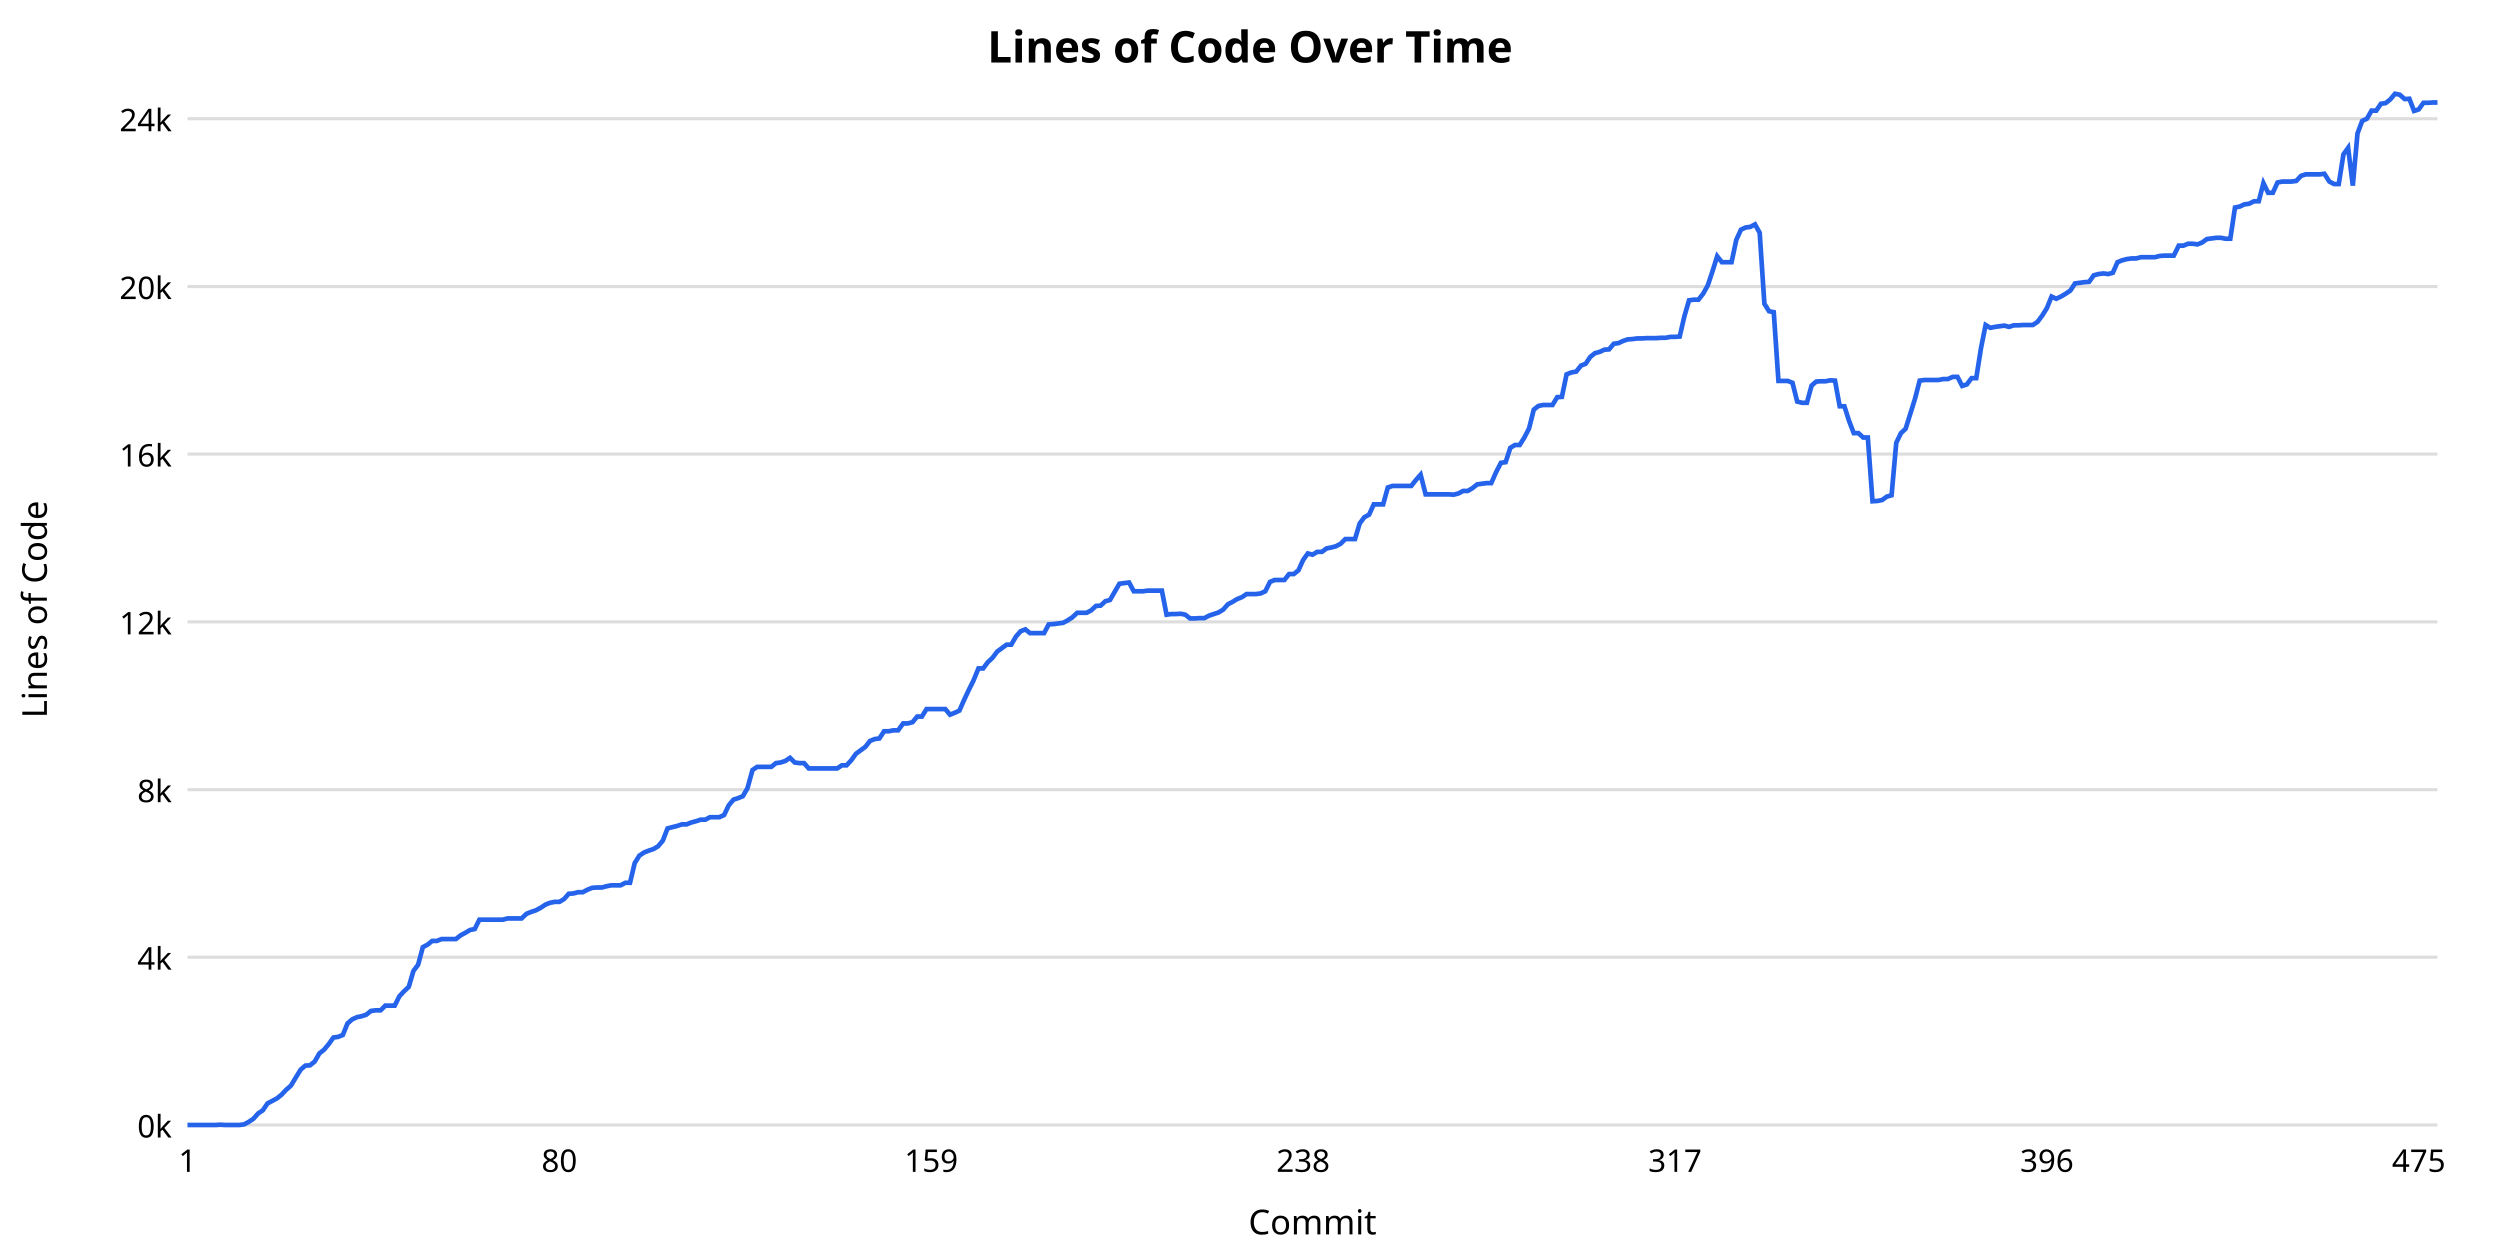
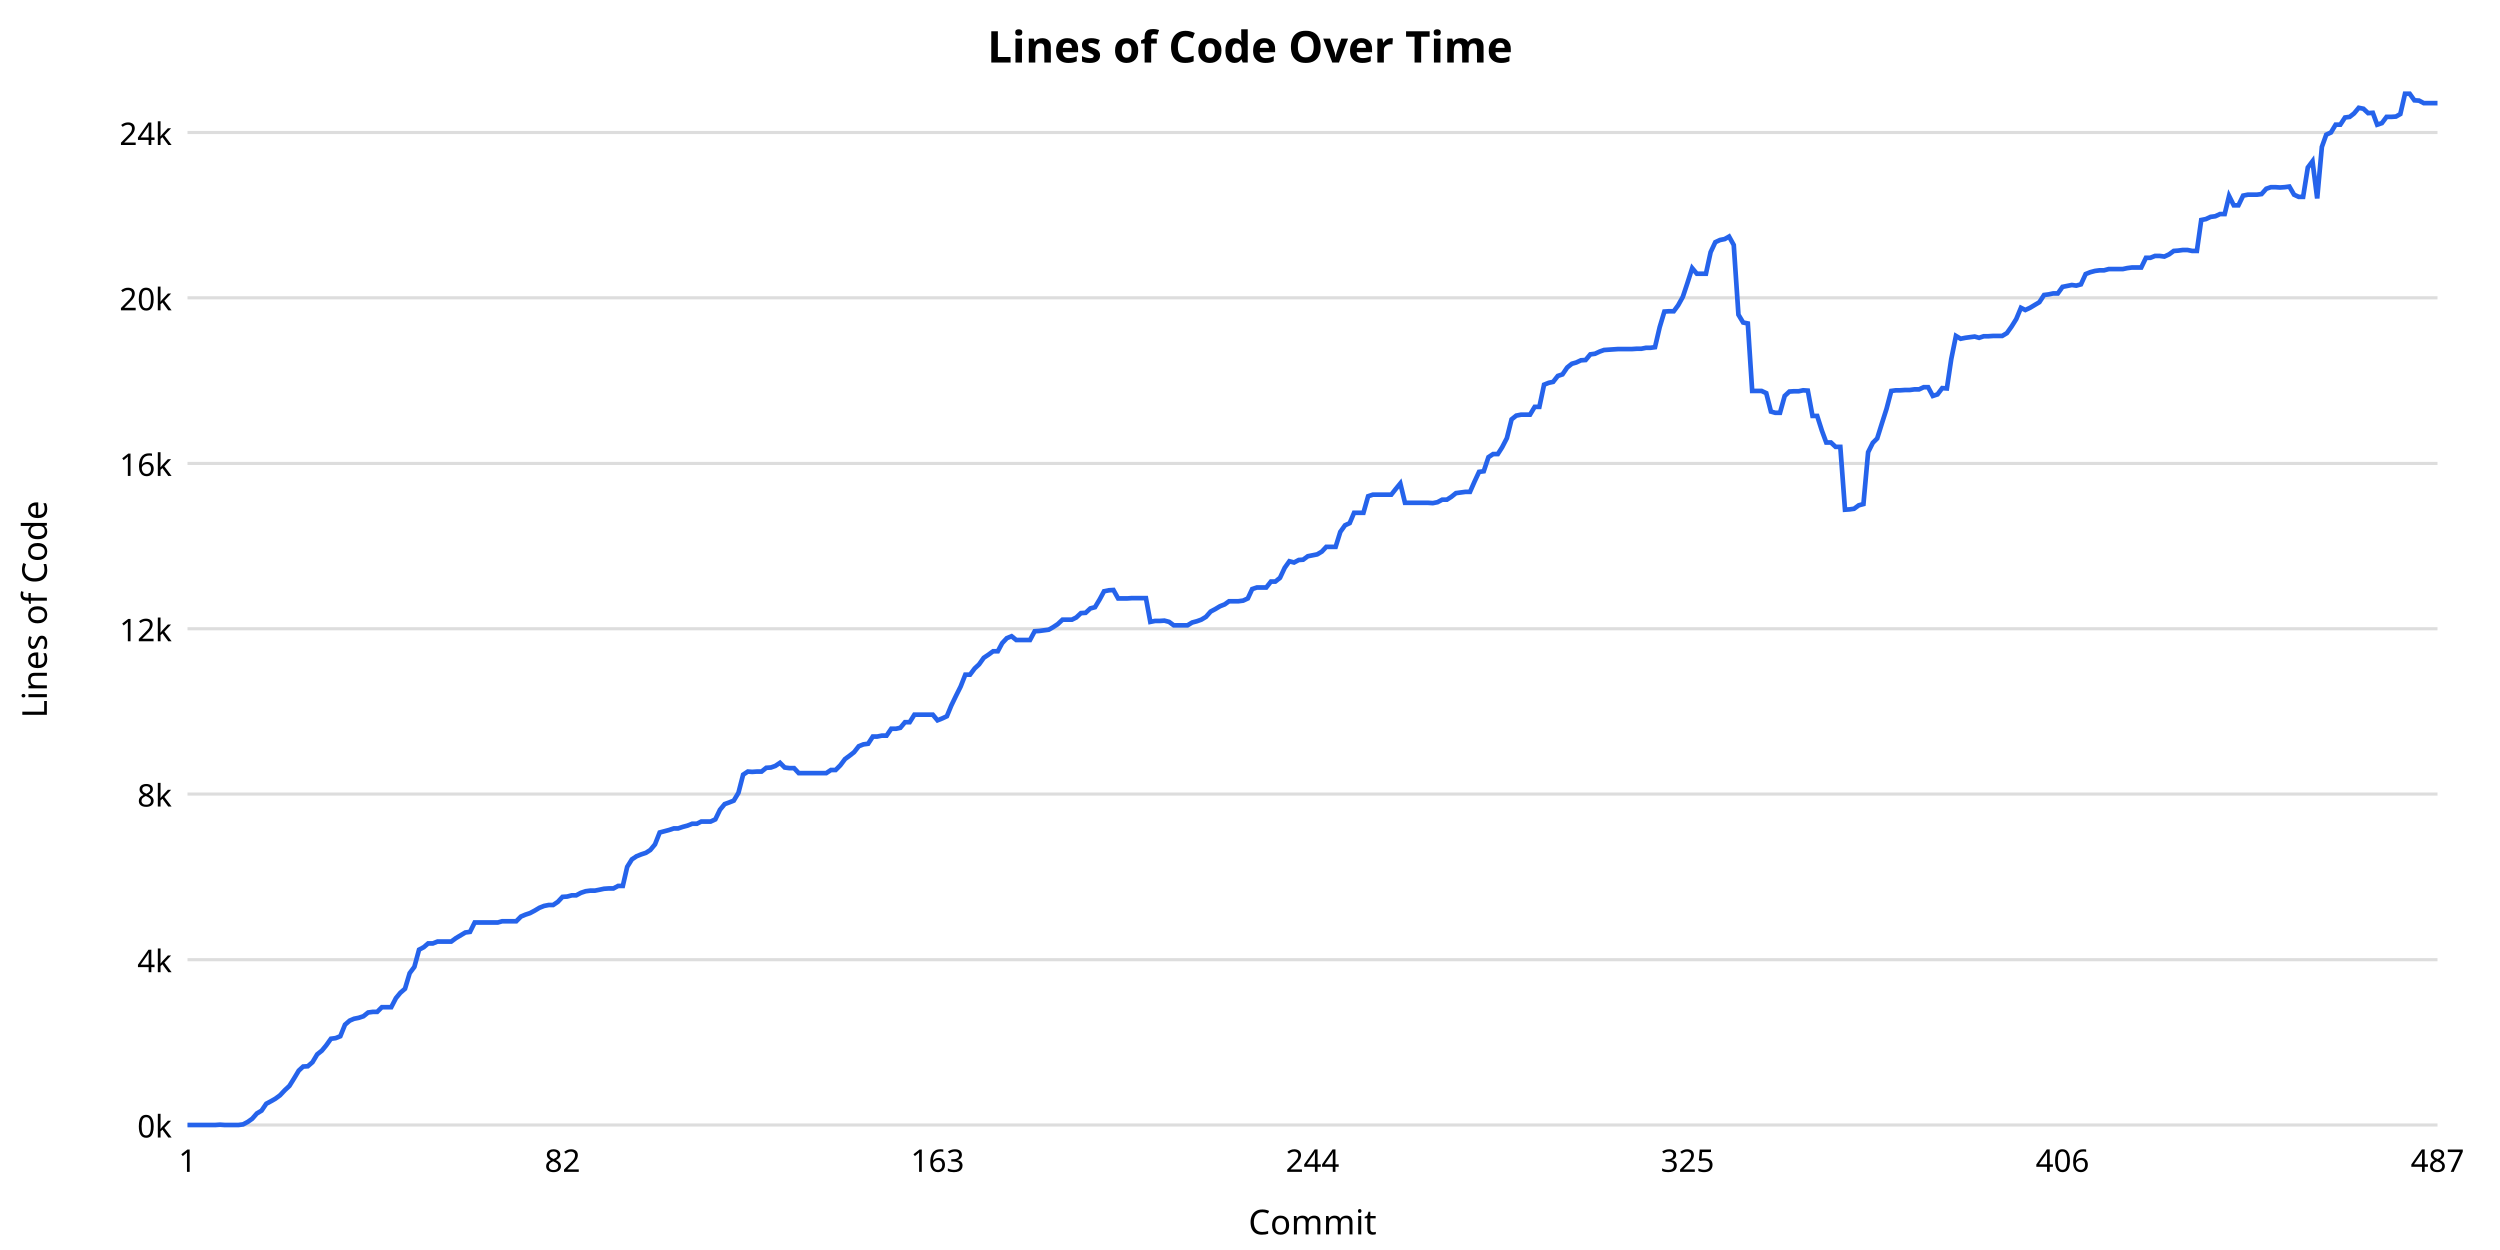
<svg xmlns="http://www.w3.org/2000/svg" width="800" height="400" style="background:#fff">
  <text x="400" y="20" font-family="sans-serif" font-size="14" text-anchor="middle" font-weight="bold">Lines of Code Over Time</text>
  <text x="420" y="395" font-family="sans-serif" font-size="11" text-anchor="middle">Commit</text>
  <text x="15" y="195" font-family="sans-serif" font-size="11" text-anchor="middle" transform="rotate(-90,15,195)">Lines of Code</text>
  <line x1="60" y1="360.0" x2="780" y2="360.0" stroke="#ddd" />
  <text x="55" y="364.0" font-family="sans-serif" font-size="10" text-anchor="end">0k</text>
-   <line x1="60" y1="306.3" x2="780" y2="306.3" stroke="#ddd" />
-   <text x="55" y="310.3" font-family="sans-serif" font-size="10" text-anchor="end">4k</text>
-   <line x1="60" y1="252.7" x2="780" y2="252.7" stroke="#ddd" />
-   <text x="55" y="256.7" font-family="sans-serif" font-size="10" text-anchor="end">8k</text>
-   <line x1="60" y1="199.0" x2="780" y2="199.0" stroke="#ddd" />
-   <text x="55" y="203.0" font-family="sans-serif" font-size="10" text-anchor="end">12k</text>
-   <line x1="60" y1="145.3" x2="780" y2="145.3" stroke="#ddd" />
-   <text x="55" y="149.3" font-family="sans-serif" font-size="10" text-anchor="end">16k</text>
-   <line x1="60" y1="91.7" x2="780" y2="91.7" stroke="#ddd" />
-   <text x="55" y="95.7" font-family="sans-serif" font-size="10" text-anchor="end">20k</text>
-   <line x1="60" y1="38.0" x2="780" y2="38.0" stroke="#ddd" />
-   <text x="55" y="42.0" font-family="sans-serif" font-size="10" text-anchor="end">24k</text>
+   <line x1="60" y1="307.1" x2="780" y2="307.1" stroke="#ddd" />
+   <text x="55" y="311.1" font-family="sans-serif" font-size="10" text-anchor="end">4k</text>
+   <line x1="60" y1="254.1" x2="780" y2="254.1" stroke="#ddd" />
+   <text x="55" y="258.1" font-family="sans-serif" font-size="10" text-anchor="end">8k</text>
+   <line x1="60" y1="201.2" x2="780" y2="201.2" stroke="#ddd" />
+   <text x="55" y="205.2" font-family="sans-serif" font-size="10" text-anchor="end">12k</text>
+   <line x1="60" y1="148.3" x2="780" y2="148.3" stroke="#ddd" />
+   <text x="55" y="152.3" font-family="sans-serif" font-size="10" text-anchor="end">16k</text>
+   <line x1="60" y1="95.3" x2="780" y2="95.3" stroke="#ddd" />
+   <text x="55" y="99.3" font-family="sans-serif" font-size="10" text-anchor="end">20k</text>
+   <line x1="60" y1="42.4" x2="780" y2="42.4" stroke="#ddd" />
+   <text x="55" y="46.4" font-family="sans-serif" font-size="10" text-anchor="end">24k</text>
  <text x="60.0" y="375" font-family="sans-serif" font-size="10" text-anchor="middle">1</text>
-   <text x="179.0" y="375" font-family="sans-serif" font-size="10" text-anchor="middle">80</text>
-   <text x="298.0" y="375" font-family="sans-serif" font-size="10" text-anchor="middle">159</text>
-   <text x="417.0" y="375" font-family="sans-serif" font-size="10" text-anchor="middle">238</text>
-   <text x="536.0" y="375" font-family="sans-serif" font-size="10" text-anchor="middle">317</text>
-   <text x="655.0" y="375" font-family="sans-serif" font-size="10" text-anchor="middle">396</text>
-   <text x="774.0" y="375" font-family="sans-serif" font-size="10" text-anchor="middle">475</text>
-   <polyline fill="none" stroke="#2563eb" stroke-width="1.5" points="60.0,360.0 61.5,360.0 63.0,360.0 64.5,360.0 66.0,360.0 67.5,360.0 69.0,360.0 70.5,359.9 72.1,360.0 73.6,360.0 75.1,360.0 76.6,360.0 78.1,359.8 79.6,359.0 81.1,358.0 82.6,356.3 84.1,355.3 85.6,353.1 87.1,352.3 88.6,351.5 90.1,350.3 91.6,348.7 93.1,347.4 94.6,344.9 96.2,342.3 97.7,341.0 99.2,340.9 100.7,339.7 102.2,337.1 103.7,335.9 105.2,334.1 106.7,332.0 108.2,331.8 109.7,331.2 111.2,327.5 112.7,326.2 114.2,325.5 115.7,325.2 117.2,324.7 118.7,323.5 120.3,323.3 121.8,323.3 123.3,321.8 124.8,321.8 126.3,321.8 127.8,318.8 129.3,317.2 130.8,315.8 132.3,310.7 133.8,308.7 135.3,303.1 136.8,302.3 138.3,301.1 139.8,301.1 141.3,300.5 142.8,300.5 144.4,300.5 145.9,300.5 147.4,299.3 148.9,298.5 150.4,297.6 151.9,297.3 153.4,294.3 154.9,294.3 156.4,294.3 157.9,294.3 159.4,294.3 160.9,294.3 162.4,293.9 163.9,293.9 165.4,293.9 166.9,293.9 168.5,292.4 170.0,291.8 171.5,291.3 173.0,290.5 174.5,289.5 176.0,288.9 177.5,288.6 179.0,288.6 180.5,287.7 182.0,286.0 183.5,285.9 185.0,285.5 186.5,285.5 188.0,284.7 189.5,284.1 191.0,284.0 192.6,284.0 194.1,283.6 195.6,283.3 197.1,283.3 198.6,283.3 200.1,282.5 201.6,282.5 203.1,276.2 204.6,273.8 206.1,272.8 207.6,272.2 209.1,271.7 210.6,270.8 212.1,269.0 213.6,265.1 215.1,264.7 216.7,264.3 218.2,263.8 219.7,263.8 221.2,263.2 222.7,262.8 224.2,262.3 225.7,262.3 227.2,261.5 228.7,261.5 230.2,261.5 231.7,260.8 233.2,257.7 234.7,255.9 236.2,255.4 237.7,254.8 239.2,252.2 240.8,246.4 242.3,245.4 243.8,245.4 245.3,245.4 246.8,245.4 248.3,244.2 249.8,244.0 251.3,243.5 252.8,242.5 254.3,244.0 255.8,244.2 257.3,244.2 258.8,245.9 260.3,245.9 261.8,245.9 263.3,245.9 264.9,245.9 266.4,245.9 267.9,245.9 269.4,244.9 270.9,244.9 272.4,243.3 273.9,241.2 275.4,240.1 276.9,239.0 278.4,237.1 279.9,236.5 281.4,236.3 282.9,234.0 284.4,234.0 285.9,233.7 287.4,233.7 289.0,231.5 290.5,231.5 292.0,231.1 293.5,229.3 295.0,229.3 296.5,226.9 298.0,226.9 299.5,226.9 301.0,226.9 302.5,226.9 304.0,228.7 305.5,228.1 307.0,227.4 308.5,224.0 310.0,220.8 311.5,217.8 313.1,213.9 314.6,213.9 316.1,211.9 317.6,210.5 319.1,208.5 320.6,207.4 322.1,206.3 323.6,206.3 325.1,203.7 326.6,202.0 328.1,201.4 329.6,202.6 331.1,202.6 332.6,202.6 334.1,202.6 335.6,199.8 337.2,199.7 338.7,199.5 340.2,199.3 341.7,198.5 343.2,197.5 344.7,196.1 346.2,196.1 347.7,196.1 349.2,195.3 350.7,193.9 352.2,193.8 353.7,192.4 355.2,192.0 356.7,189.4 358.2,186.8 359.7,186.6 361.3,186.4 362.8,189.2 364.3,189.2 365.8,189.2 367.3,189.0 368.8,189.0 370.3,189.0 371.8,189.0 373.3,196.7 374.8,196.5 376.3,196.5 377.8,196.4 379.3,196.7 380.8,197.9 382.3,197.9 383.8,197.8 385.4,197.8 386.9,197.0 388.4,196.5 389.9,196.0 391.4,195.1 392.9,193.4 394.4,192.6 395.9,191.7 397.4,191.1 398.9,190.1 400.4,190.1 401.9,190.1 403.4,189.9 404.9,189.2 406.4,186.2 407.9,185.6 409.5,185.6 411.0,185.6 412.5,183.7 414.0,183.7 415.5,182.5 417.0,179.2 418.5,177.1 420.0,177.5 421.5,176.6 423.0,176.6 424.5,175.5 426.0,175.2 427.5,174.8 429.0,174.0 430.5,172.5 432.1,172.5 433.6,172.5 435.1,167.5 436.6,165.5 438.1,164.7 439.6,161.4 441.1,161.4 442.6,161.4 444.1,156.0 445.6,155.5 447.1,155.5 448.6,155.5 450.1,155.5 451.6,155.5 453.1,153.6 454.6,151.9 456.2,158.2 457.7,158.2 459.2,158.2 460.7,158.2 462.2,158.2 463.7,158.2 465.2,158.3 466.7,157.9 468.2,157.1 469.7,157.1 471.2,156.2 472.7,155.0 474.2,154.8 475.7,154.6 477.2,154.6 478.7,151.2 480.3,148.1 481.8,147.9 483.3,143.3 484.8,142.4 486.3,142.4 487.8,140.0 489.3,137.1 490.8,131.1 492.3,129.9 493.8,129.6 495.3,129.6 496.8,129.6 498.3,127.1 499.8,127.0 501.3,119.8 502.8,119.2 504.4,118.9 505.9,117.0 507.4,116.4 508.9,114.2 510.4,113.0 511.9,112.6 513.4,111.9 514.9,111.8 516.4,110.0 517.9,109.8 519.4,109.1 520.9,108.6 522.4,108.5 523.9,108.3 525.4,108.3 526.9,108.2 528.5,108.2 530.0,108.2 531.5,108.1 533.0,108.1 534.5,107.8 536.0,107.8 537.5,107.7 539.0,101.2 540.5,96.1 542.0,95.9 543.5,95.9 545.0,94.0 546.5,91.3 548.0,86.8 549.5,82.0 551.0,83.9 552.6,83.9 554.1,83.9 555.6,76.8 557.1,73.5 558.6,72.8 560.1,72.6 561.6,71.8 563.1,74.5 564.6,97.2 566.1,99.6 567.6,99.9 569.1,121.9 570.6,121.9 572.1,121.9 573.6,122.5 575.1,128.5 576.7,128.9 578.2,128.9 579.7,123.4 581.2,122.1 582.7,122.0 584.2,122.0 585.7,121.7 587.2,121.8 588.7,130.0 590.2,130.0 591.7,134.7 593.2,138.6 594.7,138.6 596.2,140.0 597.7,140.0 599.2,160.4 600.8,160.3 602.3,160.0 603.8,158.9 605.3,158.5 606.8,141.7 608.3,138.6 609.8,137.2 611.3,132.4 612.8,127.6 614.3,121.8 615.8,121.6 617.3,121.6 618.8,121.6 620.3,121.6 621.8,121.3 623.3,121.3 624.9,120.6 626.4,120.6 627.9,123.5 629.4,123.0 630.9,121.0 632.4,121.0 633.9,111.5 635.4,104.0 636.9,104.9 638.4,104.6 639.9,104.4 641.4,104.2 642.9,104.6 644.4,104.1 645.9,104.1 647.4,104.0 649.0,104.0 650.5,104.0 652.0,103.0 653.5,101.0 655.0,98.6 656.5,94.9 658.0,95.6 659.5,94.9 661.0,94.0 662.5,93.0 664.0,90.7 665.5,90.5 667.0,90.3 668.5,90.2 670.0,88.1 671.5,87.7 673.1,87.5 674.6,87.7 676.1,87.3 677.6,83.9 679.1,83.3 680.6,82.9 682.1,82.7 683.6,82.7 685.1,82.3 686.6,82.3 688.1,82.3 689.6,82.3 691.1,81.9 692.6,81.8 694.1,81.8 695.6,81.8 697.2,78.6 698.7,78.6 700.2,78.0 701.7,78.0 703.2,78.2 704.7,77.6 706.2,76.5 707.7,76.3 709.2,76.1 710.7,76.1 712.2,76.4 713.7,76.4 715.2,66.4 716.7,66.1 718.2,65.4 719.7,65.2 721.3,64.4 722.8,64.4 724.3,58.6 725.8,61.7 727.3,61.7 728.8,58.4 730.3,58.1 731.8,58.1 733.3,58.1 734.8,57.9 736.3,56.3 737.8,55.8 739.3,55.8 740.8,55.8 742.3,55.8 743.8,55.6 745.4,58.1 746.9,58.9 748.4,58.9 749.9,49.4 751.4,47.3 752.9,59.4 754.4,42.7 755.9,38.7 757.4,38.0 758.9,35.4 760.4,35.4 761.9,33.2 763.4,33.0 764.9,31.8 766.4,30.0 767.9,30.3 769.5,31.7 771.0,31.6 772.5,35.5 774.0,35.0 775.5,32.9 777.0,32.9 778.5,32.8 780.0,32.8 " />
+   <text x="180.0" y="375" font-family="sans-serif" font-size="10" text-anchor="middle">82</text>
+   <text x="300.0" y="375" font-family="sans-serif" font-size="10" text-anchor="middle">163</text>
+   <text x="420.0" y="375" font-family="sans-serif" font-size="10" text-anchor="middle">244</text>
+   <text x="540.0" y="375" font-family="sans-serif" font-size="10" text-anchor="middle">325</text>
+   <text x="660.0" y="375" font-family="sans-serif" font-size="10" text-anchor="middle">406</text>
+   <text x="780.0" y="375" font-family="sans-serif" font-size="10" text-anchor="middle">487</text>
+   <polyline fill="none" stroke="#2563eb" stroke-width="1.5" points="60.0,360.0 61.5,360.0 63.0,360.0 64.4,360.0 65.9,360.0 67.4,360.0 68.9,360.0 70.4,359.9 71.9,360.0 73.3,360.0 74.8,360.0 76.3,360.0 77.8,359.8 79.3,359.0 80.7,358.0 82.2,356.3 83.7,355.4 85.2,353.2 86.7,352.4 88.1,351.6 89.6,350.5 91.1,348.9 92.6,347.5 94.1,345.1 95.6,342.6 97.0,341.3 98.5,341.2 100.0,339.9 101.5,337.4 103.0,336.2 104.4,334.5 105.9,332.4 107.4,332.2 108.9,331.6 110.4,327.9 111.9,326.6 113.3,326.0 114.8,325.7 116.3,325.2 117.8,324.0 119.3,323.8 120.7,323.8 122.2,322.3 123.7,322.3 125.2,322.3 126.7,319.4 128.1,317.7 129.6,316.4 131.1,311.4 132.6,309.4 134.1,303.9 135.6,303.1 137.0,301.9 138.5,301.9 140.0,301.3 141.5,301.3 143.0,301.3 144.4,301.3 145.9,300.2 147.4,299.3 148.9,298.4 150.4,298.2 151.9,295.2 153.3,295.2 154.8,295.2 156.3,295.2 157.8,295.2 159.3,295.2 160.7,294.8 162.2,294.8 163.7,294.8 165.2,294.8 166.7,293.3 168.1,292.7 169.6,292.2 171.1,291.4 172.6,290.5 174.1,289.9 175.6,289.6 177.0,289.6 178.5,288.6 180.0,287.0 181.5,286.9 183.0,286.5 184.4,286.5 185.9,285.7 187.4,285.2 188.9,285.0 190.4,285.0 191.9,284.7 193.3,284.4 194.8,284.3 196.3,284.3 197.8,283.5 199.3,283.5 200.7,277.4 202.2,275.0 203.7,274.0 205.2,273.4 206.7,272.9 208.1,272.0 209.6,270.2 211.1,266.4 212.6,266.0 214.1,265.6 215.6,265.1 217.0,265.1 218.5,264.6 220.0,264.2 221.5,263.6 223.0,263.6 224.4,262.9 225.9,262.9 227.4,262.9 228.9,262.2 230.4,259.1 231.9,257.3 233.3,256.8 234.8,256.2 236.3,253.7 237.8,247.9 239.3,246.9 240.7,247.0 242.2,246.9 243.7,246.9 245.2,245.7 246.7,245.6 248.1,245.1 249.6,244.1 251.1,245.6 252.6,245.8 254.1,245.8 255.6,247.4 257.0,247.4 258.5,247.4 260.0,247.4 261.5,247.4 263.0,247.4 264.4,247.4 265.9,246.4 267.4,246.4 268.9,244.9 270.4,242.9 271.9,241.8 273.3,240.7 274.8,238.8 276.3,238.2 277.8,238.0 279.3,235.7 280.7,235.7 282.2,235.4 283.7,235.4 285.2,233.2 286.7,233.2 288.1,232.9 289.6,231.1 291.1,231.1 292.6,228.7 294.1,228.7 295.6,228.7 297.0,228.7 298.5,228.7 300.0,230.5 301.5,229.9 303.0,229.2 304.4,225.8 305.9,222.7 307.4,219.7 308.9,215.9 310.4,215.9 311.9,213.9 313.3,212.6 314.8,210.5 316.3,209.5 317.8,208.4 319.3,208.4 320.7,205.8 322.2,204.2 323.7,203.6 325.2,204.8 326.7,204.8 328.1,204.8 329.6,204.8 331.1,202.0 332.6,201.9 334.1,201.7 335.6,201.5 337.0,200.7 338.5,199.7 340.0,198.3 341.5,198.3 343.0,198.3 344.4,197.6 345.9,196.2 347.4,196.1 348.9,194.7 350.4,194.3 351.9,191.8 353.3,189.2 354.8,188.9 356.3,188.8 357.8,191.5 359.3,191.5 360.7,191.5 362.2,191.4 363.7,191.4 365.2,191.4 366.7,191.4 368.1,199.0 369.6,198.7 371.1,198.7 372.6,198.6 374.1,199.0 375.6,200.1 377.0,200.1 378.5,200.1 380.0,200.1 381.5,199.2 383.0,198.8 384.4,198.3 385.9,197.4 387.4,195.7 388.9,194.9 390.4,194.0 391.9,193.4 393.3,192.4 394.8,192.4 396.3,192.4 397.8,192.2 399.3,191.5 400.7,188.5 402.2,188.0 403.7,188.0 405.2,188.0 406.7,186.1 408.1,186.1 409.6,184.9 411.1,181.7 412.6,179.6 414.1,180.0 415.6,179.2 417.0,179.1 418.5,178.0 420.0,177.7 421.5,177.4 423.0,176.5 424.4,175.0 425.9,175.0 427.4,175.0 428.9,170.2 430.4,168.1 431.9,167.4 433.3,164.1 434.8,164.1 436.3,164.1 437.8,158.8 439.3,158.3 440.7,158.3 442.2,158.3 443.7,158.3 445.2,158.3 446.7,156.4 448.1,154.7 449.6,160.9 451.1,160.9 452.6,160.9 454.1,160.9 455.6,160.9 457.0,160.9 458.5,161.0 460.0,160.7 461.5,159.9 463.0,159.9 464.4,159.0 465.9,157.8 467.4,157.6 468.9,157.4 470.4,157.4 471.9,154.0 473.3,151.0 474.8,150.8 476.3,146.3 477.8,145.3 479.3,145.3 480.7,143.1 482.2,140.2 483.7,134.2 485.2,133.0 486.7,132.7 488.1,132.7 489.6,132.7 491.1,130.2 492.6,130.2 494.1,123.1 495.6,122.5 497.0,122.2 498.5,120.3 500.0,119.8 501.5,117.6 503.0,116.4 504.4,116.0 505.9,115.3 507.4,115.2 508.9,113.4 510.4,113.2 511.9,112.5 513.3,112.0 514.8,111.9 516.3,111.8 517.8,111.7 519.3,111.7 520.7,111.7 522.2,111.7 523.7,111.6 525.2,111.6 526.7,111.3 528.1,111.3 529.6,111.1 531.1,104.7 532.6,99.7 534.1,99.6 535.6,99.6 537.0,97.7 538.5,95.0 540.0,90.5 541.5,85.8 543.0,87.6 544.4,87.6 545.9,87.6 547.4,80.7 548.9,77.5 550.4,76.8 551.9,76.5 553.3,75.7 554.8,78.4 556.3,100.7 557.8,103.2 559.3,103.5 560.7,125.1 562.2,125.1 563.7,125.1 565.2,125.8 566.7,131.7 568.1,132.1 569.6,132.1 571.1,126.7 572.6,125.3 574.1,125.2 575.6,125.2 577.0,124.9 578.5,125.0 580.0,133.1 581.5,133.1 583.0,137.8 584.4,141.6 585.9,141.6 587.4,143.0 588.9,143.0 590.4,163.1 591.9,163.0 593.3,162.8 594.8,161.7 596.3,161.3 597.8,144.7 599.3,141.7 600.7,140.3 602.2,135.5 603.7,130.8 605.2,125.1 606.7,124.9 608.1,124.9 609.6,124.8 611.1,124.8 612.6,124.6 614.1,124.6 615.6,123.9 617.0,123.9 618.5,126.7 620.0,126.2 621.5,124.2 623.0,124.3 624.4,114.9 625.9,107.5 627.4,108.4 628.9,108.1 630.4,107.9 631.9,107.7 633.3,108.1 634.8,107.6 636.3,107.6 637.8,107.5 639.3,107.5 640.7,107.5 642.2,106.6 643.7,104.5 645.2,102.1 646.7,98.5 648.1,99.2 649.6,98.5 651.1,97.6 652.6,96.7 654.1,94.4 655.6,94.2 657.0,93.9 658.5,93.9 660.0,91.8 661.5,91.5 663.0,91.2 664.4,91.4 665.9,91.0 667.4,87.7 668.9,87.1 670.4,86.7 671.9,86.5 673.3,86.5 674.8,86.1 676.3,86.1 677.8,86.1 679.3,86.1 680.7,85.8 682.2,85.6 683.7,85.6 685.2,85.6 686.7,82.5 688.1,82.5 689.6,81.9 691.1,81.9 692.6,82.1 694.1,81.4 695.6,80.3 697.0,80.2 698.5,80.0 700.0,80.0 701.5,80.3 703.0,80.3 704.4,70.4 705.9,70.1 707.4,69.4 708.9,69.2 710.4,68.5 711.9,68.5 713.3,62.7 714.8,65.7 716.3,65.7 717.8,62.6 719.3,62.3 720.7,62.3 722.2,62.3 723.7,62.1 725.2,60.4 726.7,59.9 728.1,59.9 729.6,60.0 731.1,59.9 732.6,59.7 734.1,62.3 735.6,63.0 737.0,63.0 738.5,53.6 740.0,51.6 741.5,63.5 743.0,47.0 744.4,43.1 745.9,42.4 747.4,39.9 748.9,39.9 750.4,37.6 751.9,37.4 753.3,36.3 754.8,34.5 756.3,34.8 757.8,36.2 759.3,36.1 760.7,39.9 762.2,39.4 763.7,37.4 765.2,37.4 766.7,37.3 768.1,36.5 769.6,30.0 771.1,30.0 772.6,32.1 774.1,32.2 775.6,33.0 777.0,33.0 778.5,33.0 780.0,33.0 " />
</svg>
